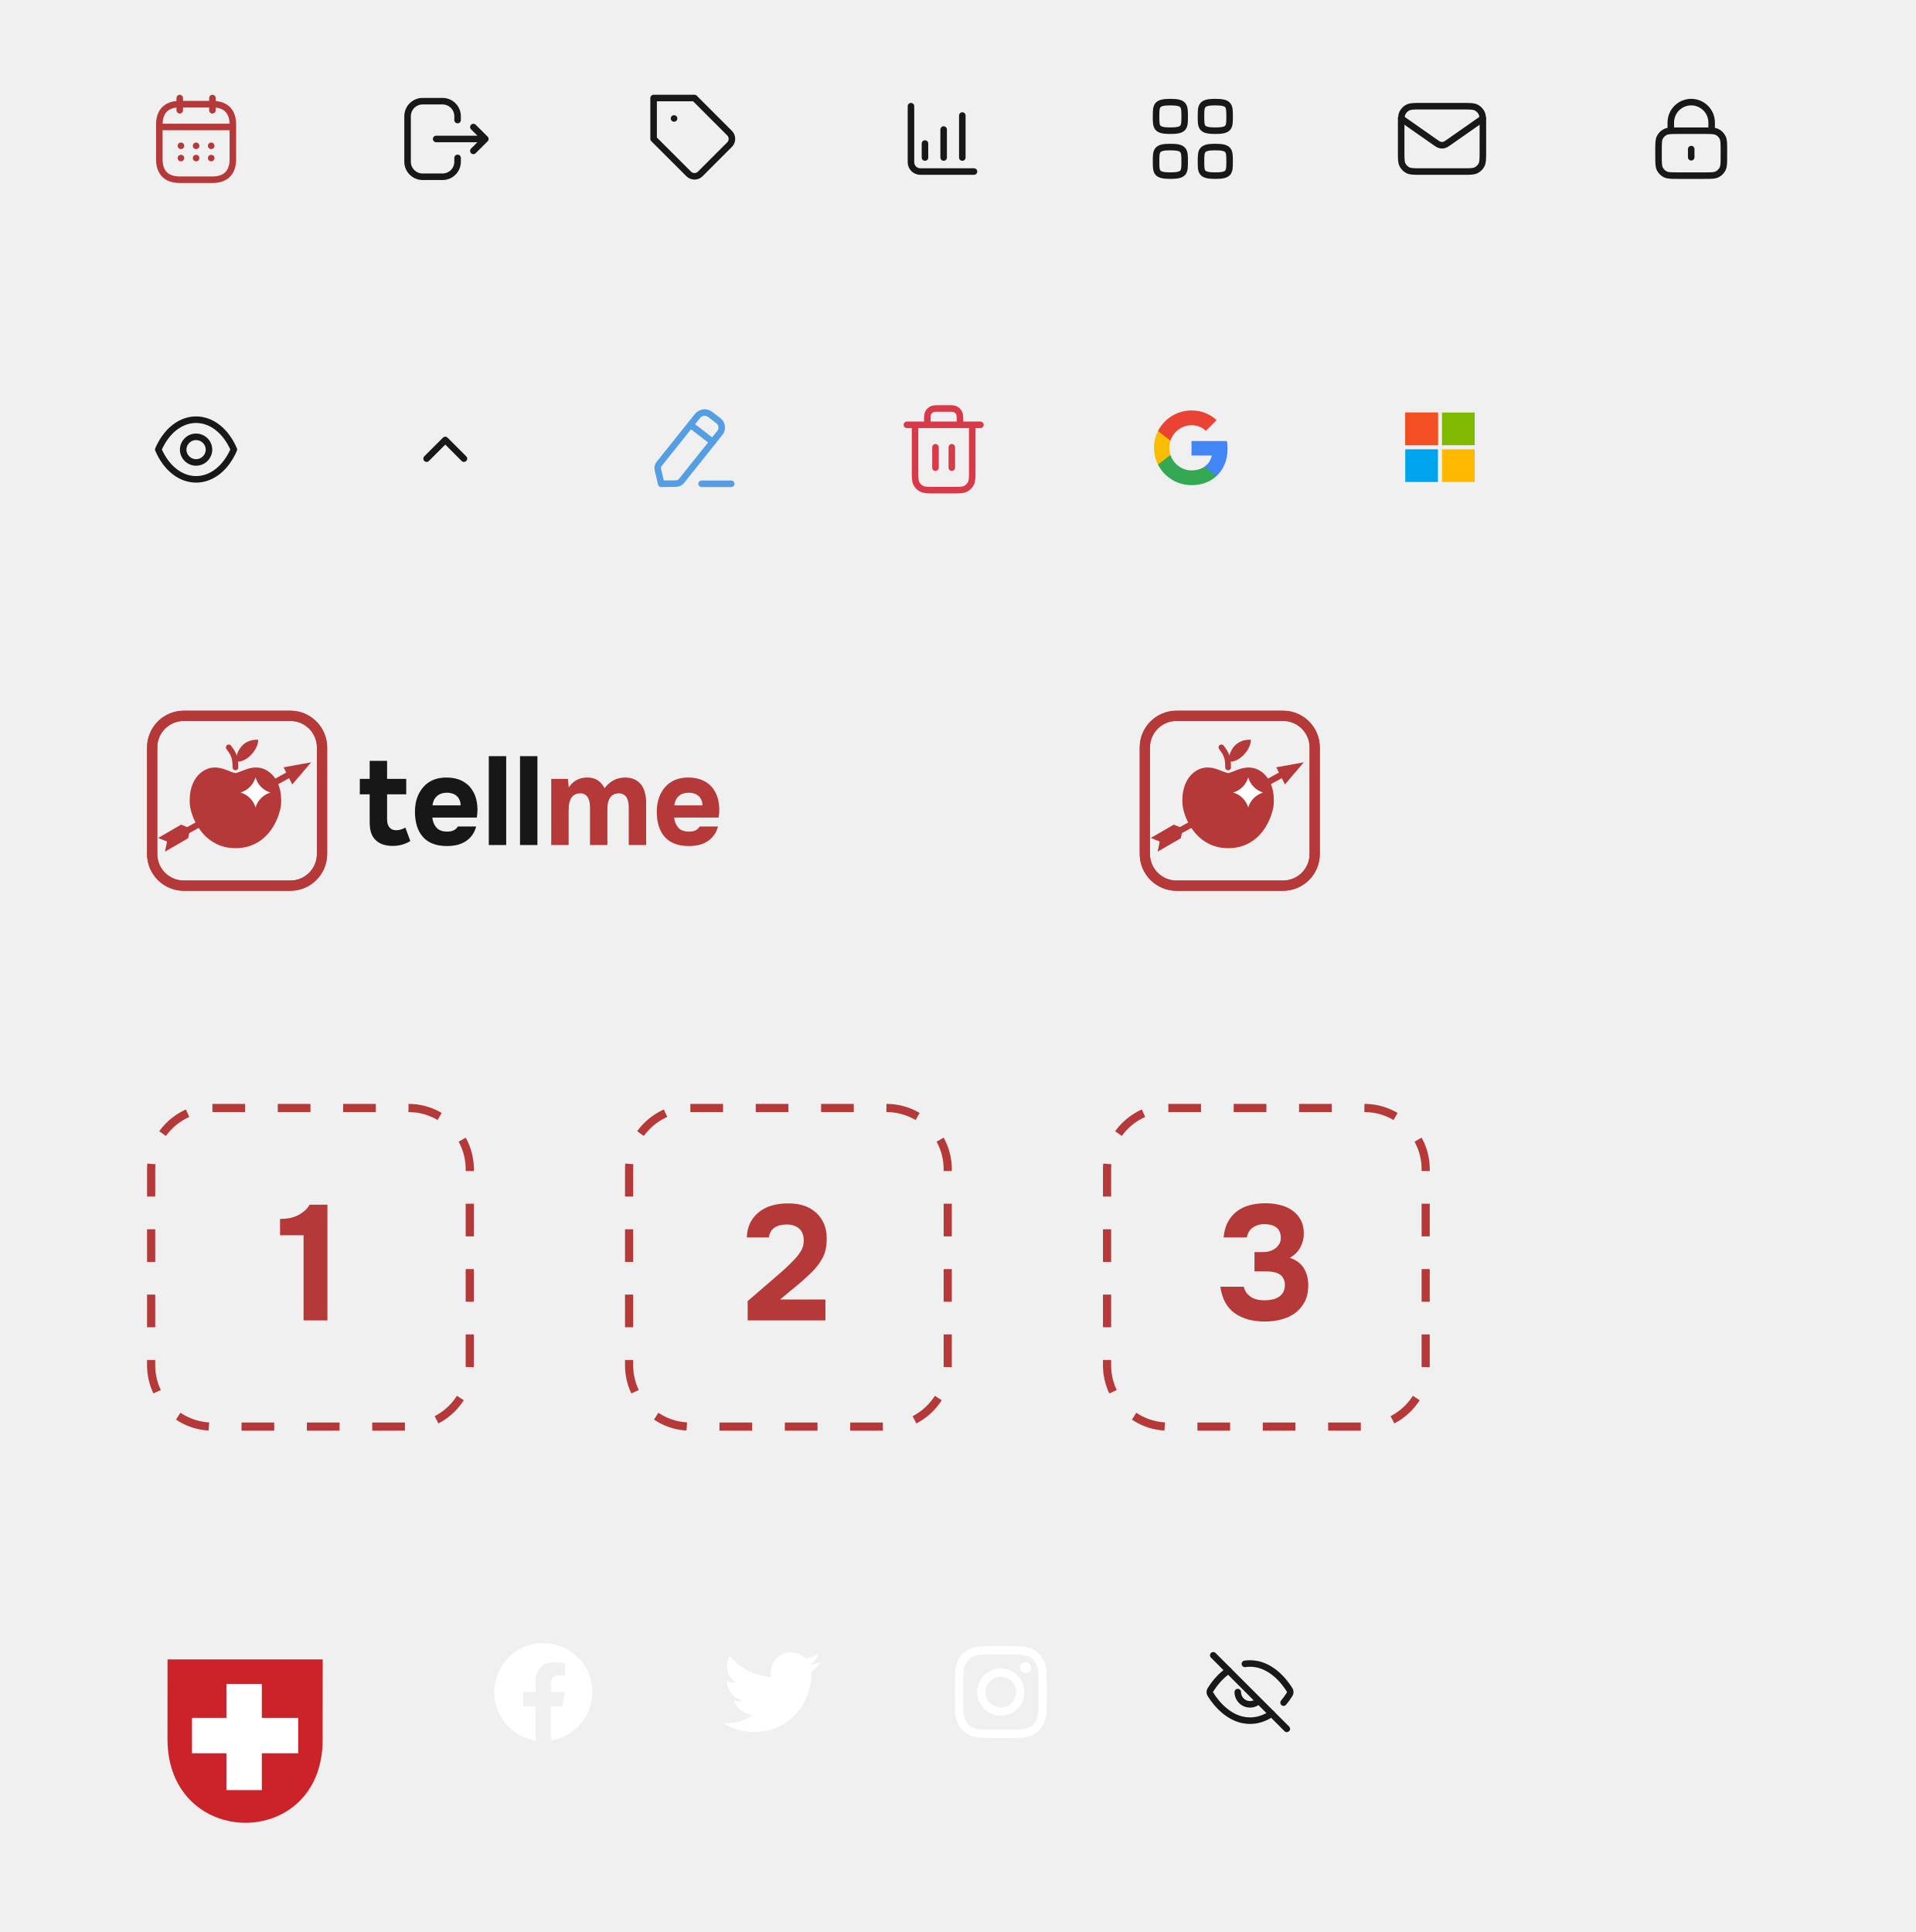
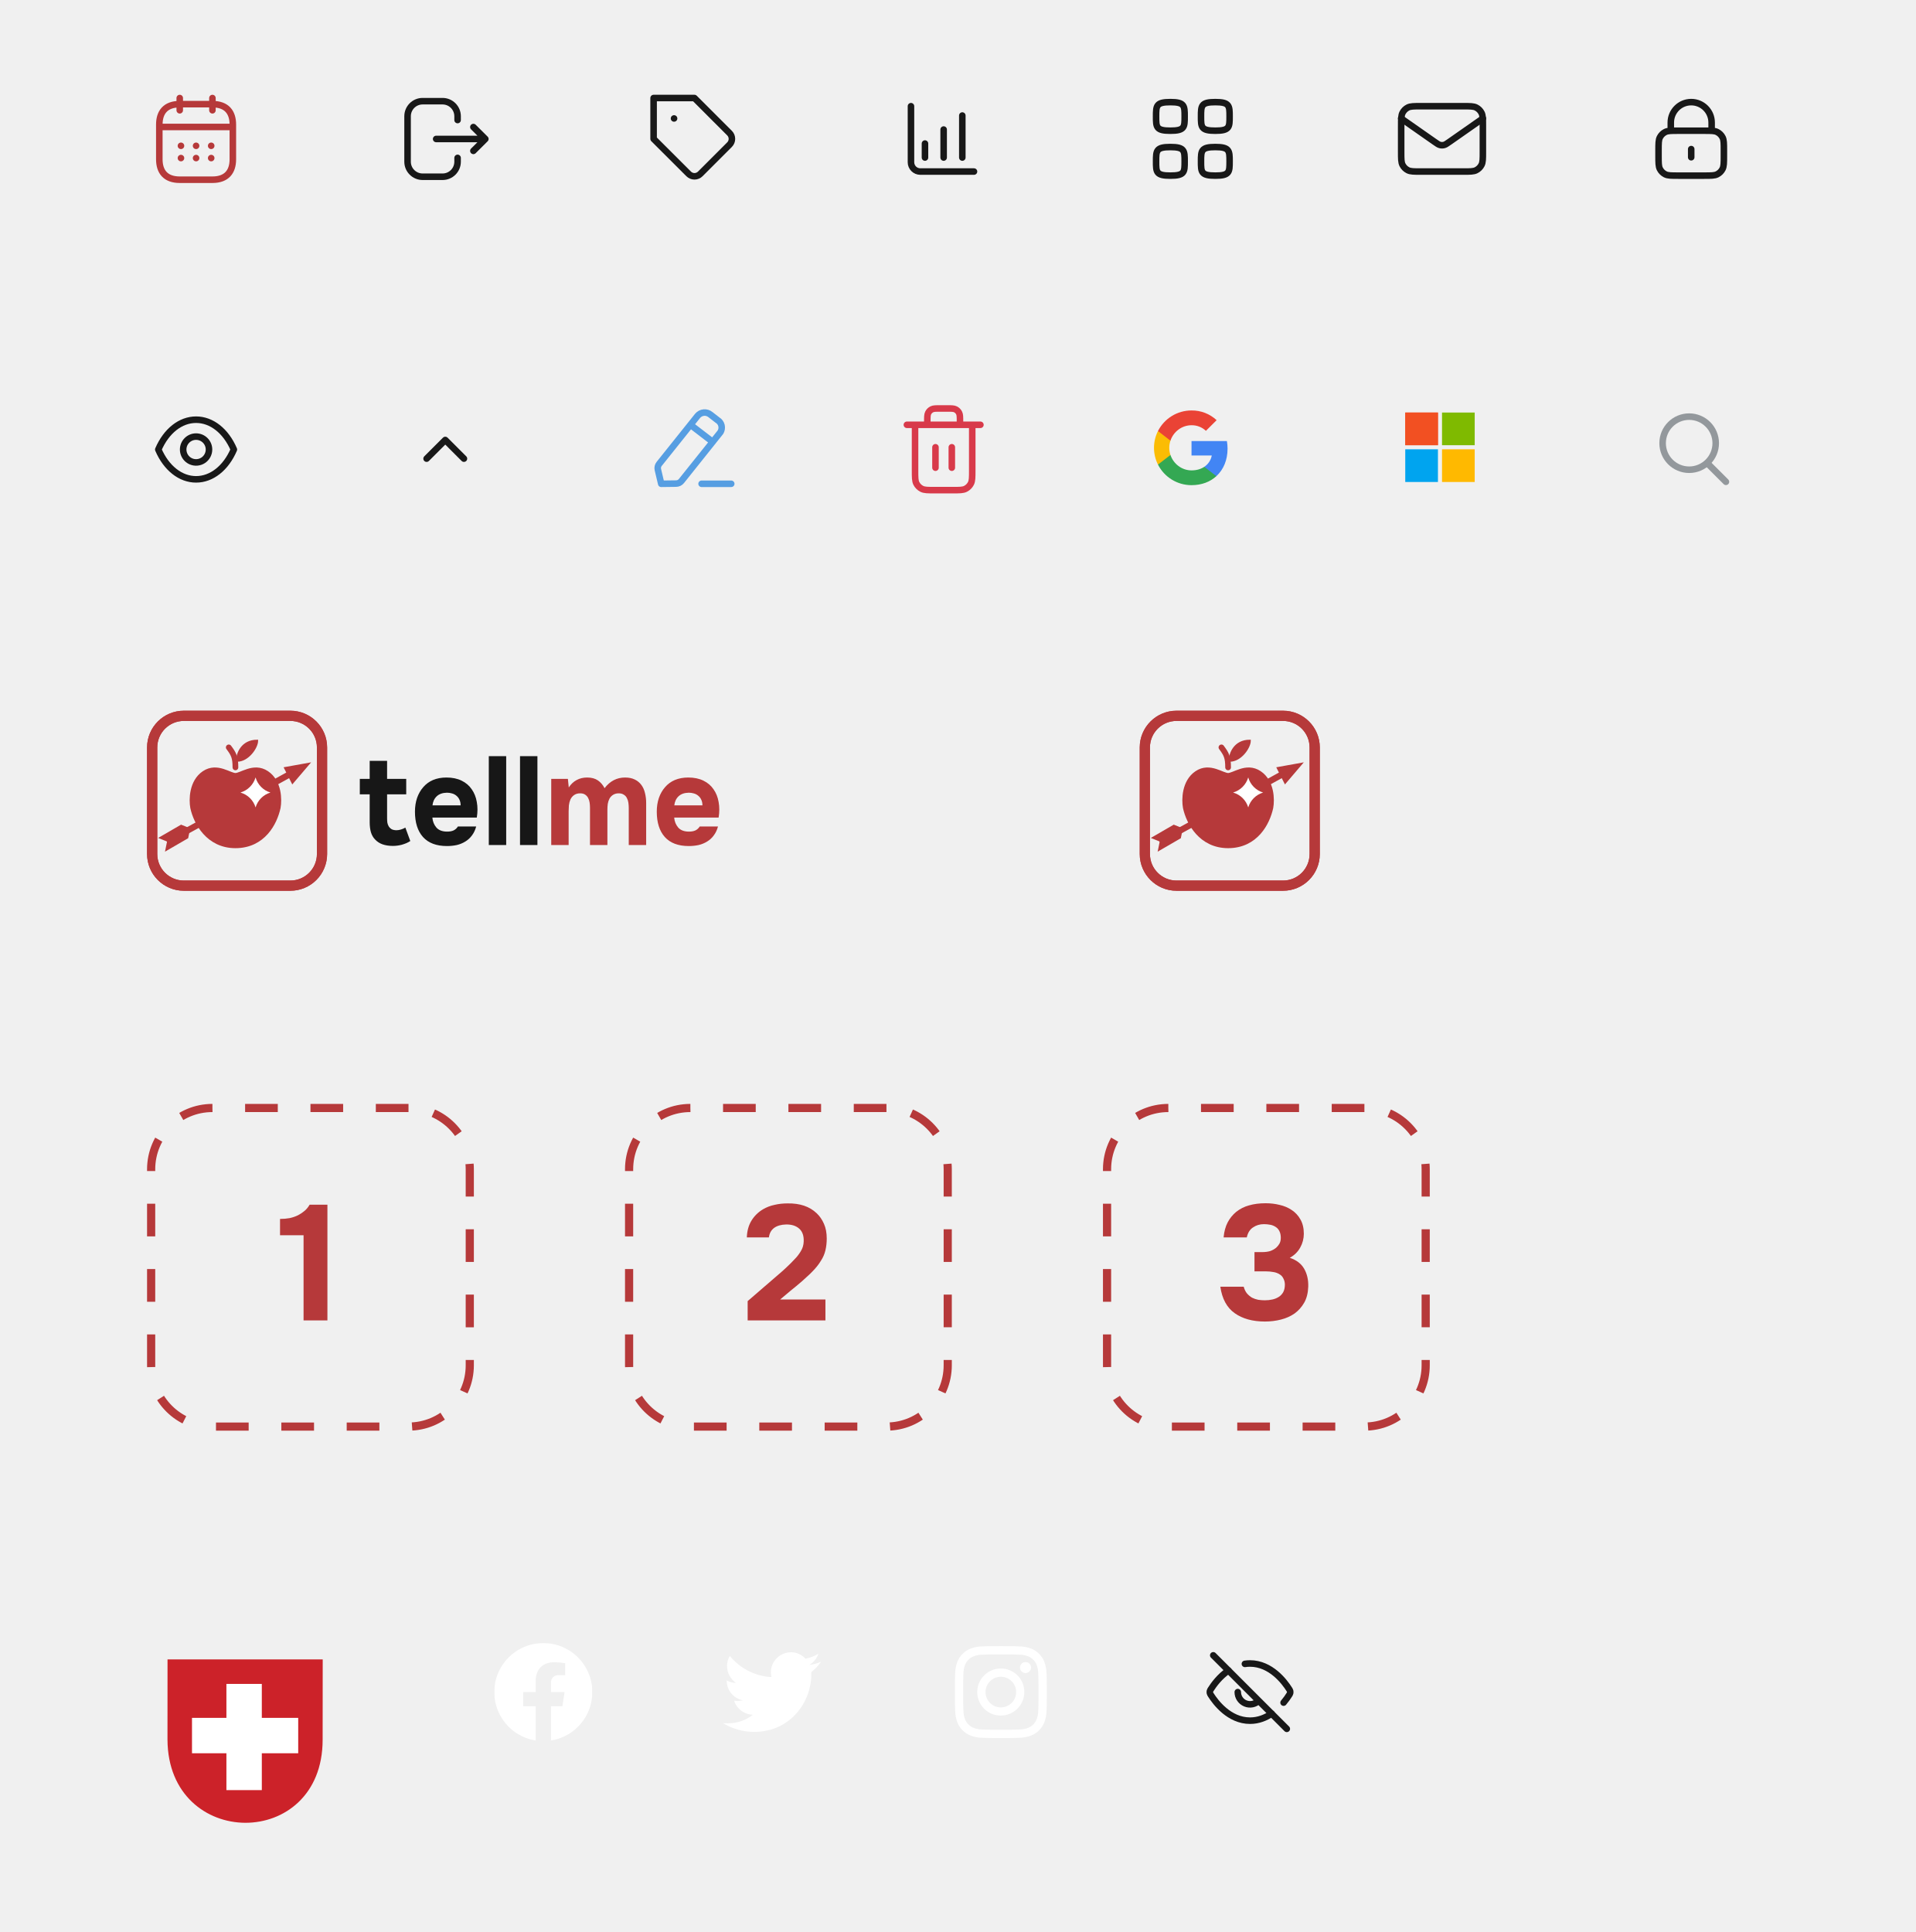
<svg xmlns="http://www.w3.org/2000/svg" width="469" height="473" fill="none">
-   <path stroke="#B6393A" stroke-linecap="round" stroke-linejoin="round" stroke-miterlimit="10" stroke-width="1.6" d="M44 24v3M52 24v3M39.5 31.09h17M57 30.5V39c0 3-1.5 5-5 5h-8c-3.5 0-5-2-5-5v-8.5c0-3 1.5-5 5-5h8c3.5 0 5 2 5 5" />
-   <path stroke="#B6393A" stroke-linecap="round" stroke-linejoin="round" stroke-width="1.6" d="M51.695 35.7h.009M51.695 38.7h.009M47.996 35.7h.008M47.996 38.7h.008M44.294 35.7h.01M44.294 38.7h.01" />
-   <path stroke="#181818" stroke-linecap="round" stroke-linejoin="round" stroke-width="1.6" d="M112.016 29.39v-.934a3.685 3.685 0 0 0-3.685-3.684h-4.875a3.685 3.685 0 0 0-3.684 3.685v11.13a3.685 3.685 0 0 0 3.684 3.685h4.885a3.675 3.675 0 0 0 3.675-3.675v-.943M118.81 34.021h-12.041M115.881 31.106l2.928 2.915-2.928 2.916" />
-   <g clip-path="url(#a)">
+   <path stroke="#B6393A" stroke-linecap="round" stroke-linejoin="round" stroke-miterlimit="10" stroke-width="1.6" d="M44 24v3m8-3v3m-12.5 4.09h17m.5-.59V39c0 3-1.5 5-5 5h-8c-3.5 0-5-2-5-5v-8.5c0-3 1.5-5 5-5h8c3.5 0 5 2 5 5" />
+   <path stroke="#B6393A" stroke-linecap="round" stroke-linejoin="round" stroke-width="1.6" d="M51.695 35.7h.009m-.01 3h.01m-3.708-3h.008m-.008 3h.008m-3.71-3h.01m-.01 3h.01" />
+   <path stroke="#181818" stroke-linecap="round" stroke-linejoin="round" stroke-width="1.6" d="M112.016 29.39v-.934a3.685 3.685 0 0 0-3.685-3.684h-4.875a3.685 3.685 0 0 0-3.684 3.685v11.13a3.684 3.684 0 0 0 3.684 3.685h4.885a3.677 3.677 0 0 0 3.675-3.675v-.943m6.794-4.633h-12.041m12.041 0-2.929-2.915m2.929 2.915-2.929 2.916" />
+   <mask id="a" width="24" height="24" x="158" y="22" maskUnits="userSpaceOnUse" style="mask-type:luminance">
+     <path fill="#fff" d="M158 22h24v24h-24z" />
+   </mask>
+   <g mask="url(#a)">
    <path stroke="#181818" stroke-linecap="round" stroke-linejoin="round" stroke-width="1.6" d="M165 29h.01m13.58 6.41-7.17 7.17a2 2 0 0 1-2.83 0L160 34V24h10l8.59 8.59a2 2 0 0 1 0 2.82" />
  </g>
-   <path stroke="#181818" stroke-linecap="round" stroke-linejoin="round" stroke-width="1.6" d="M223 26v13.714A2.286 2.286 0 0 0 225.286 42h13.143M226.429 35.143v3.428M231 31.714v6.857M235.571 28.286V38.57" />
-   <path stroke="#181818" stroke-linecap="round" stroke-linejoin="round" stroke-width="1.6" d="M283 28.5c0-2.625.028-3.5 3.5-3.5s3.5.875 3.5 3.5.011 3.5-3.5 3.5-3.5-.875-3.5-3.5M294 28.5c0-2.625.028-3.5 3.5-3.5s3.5.875 3.5 3.5.011 3.5-3.5 3.5-3.5-.875-3.5-3.5M283 39.5c0-2.625.028-3.5 3.5-3.5s3.5.875 3.5 3.5.011 3.5-3.5 3.5-3.5-.875-3.5-3.5M294 39.5c0-2.625.028-3.5 3.5-3.5s3.5.875 3.5 3.5.011 3.5-3.5 3.5-3.5-.875-3.5-3.5" clip-rule="evenodd" />
-   <path stroke="#181818" stroke-linecap="round" stroke-linejoin="round" stroke-width="1.6" d="M358.2 26h-10.4c-1.68 0-2.52 0-3.162.327a3 3 0 0 0-1.311 1.311C343 28.28 343 29.12 343 30.8v6.4c0 1.68 0 2.52.327 3.162a3 3 0 0 0 1.311 1.311c.642.327 1.482.327 3.162.327h10.4c1.68 0 2.52 0 3.162-.327a3 3 0 0 0 1.311-1.311C363 39.72 363 38.88 363 37.2v-6.4c0-1.68 0-2.52-.327-3.162a3 3 0 0 0-1.311-1.311C360.72 26 359.88 26 358.2 26" />
-   <path stroke="#181818" stroke-linecap="round" stroke-linejoin="round" stroke-width="1.6" d="m343 29 8.165 5.715c.661.463.992.695 1.351.784.318.08.65.08.968 0 .359-.09.69-.32 1.351-.784L363 29M419 32v-2a5 5 0 0 0-10 0v2m1.8 11h6.4c1.68 0 2.52 0 3.162-.327a3 3 0 0 0 1.311-1.311C422 40.72 422 39.88 422 38.2v-1.4c0-1.68 0-2.52-.327-3.162a3 3 0 0 0-1.311-1.311C419.72 32 418.88 32 417.2 32h-6.4c-1.68 0-2.52 0-3.162.327a3 3 0 0 0-1.311 1.311C406 34.28 406 35.12 406 36.8v1.4c0 1.68 0 2.52.327 3.162a3 3 0 0 0 1.311 1.311c.642.327 1.482.327 3.162.327M414 36.5v2" />
-   <path stroke="#181818" stroke-linecap="round" stroke-linejoin="round" stroke-width="1.6" d="M51.162 110.053a3.162 3.162 0 1 1-6.324-.001 3.162 3.162 0 0 1 6.323.001" clip-rule="evenodd" />
-   <path stroke="#181818" stroke-linecap="round" stroke-linejoin="round" stroke-width="1.6" d="M47.998 117.355c3.808 0 7.291-2.738 9.252-7.302-1.961-4.564-5.444-7.302-9.252-7.302h.004c-3.808 0-7.291 2.738-9.252 7.302 1.961 4.564 5.444 7.302 9.252 7.302z" clip-rule="evenodd" />
-   <path stroke="#181818" stroke-linecap="round" stroke-linejoin="round" stroke-width="1.6" d="m104.429 112.287 4.571-4.571 4.57 4.571" />
-   <path stroke="#569EE2" stroke-linecap="round" stroke-linejoin="round" stroke-width="1.6" d="M171.747 118.443H179" />
-   <path stroke="#569EE2" stroke-linecap="round" stroke-linejoin="round" stroke-width="1.6" d="M170.78 101.795a2.245 2.245 0 0 1 3.116-.303l1.733 1.347a2.14 2.14 0 0 1 .72 2.984c-.034.054-9.537 11.941-9.537 11.941a1.7 1.7 0 0 1-1.309.633l-3.639.046-.82-3.471c-.115-.488 0-1 .316-1.395z" clip-rule="evenodd" />
-   <path stroke="#569EE2" stroke-linecap="round" stroke-linejoin="round" stroke-width="1.6" d="m169.021 104.001 5.452 4.187" />
-   <path stroke="#D83A4A" stroke-linecap="round" stroke-linejoin="round" stroke-width="1.6" d="M235 104v-.8c0-1.12 0-1.68-.218-2.108a2 2 0 0 0-.874-.874c-.428-.218-.988-.218-2.108-.218h-1.6c-1.12 0-1.68 0-2.108.218a2 2 0 0 0-.874.874c-.218.428-.218.988-.218 2.108v.8m-5 0h18m-2 0v11.2c0 1.68 0 2.52-.327 3.162a3 3 0 0 1-1.311 1.311c-.642.327-1.482.327-3.162.327h-4.4c-1.68 0-2.52 0-3.162-.327a3 3 0 0 1-1.311-1.311C224 117.72 224 116.88 224 115.2V104M229 109.5v5m4-5v5" />
-   <path fill="#4285F4" d="M300.5 109.845a10.7 10.7 0 0 0-.159-1.858h-8.665v3.521h4.962a4.23 4.23 0 0 1-1.836 2.779v2.285h2.96c1.739-1.592 2.738-3.945 2.738-6.727" />
+   <path stroke="#181818" stroke-linecap="round" stroke-linejoin="round" stroke-width="1.6" d="M223 26v13.714A2.285 2.285 0 0 0 225.286 42h13.143m-12-6.857v3.428M231 31.714v6.857m4.571-10.285V38.57M283 28.5c0-2.625.028-3.5 3.5-3.5s3.5.875 3.5 3.5.011 3.5-3.5 3.5-3.5-.875-3.5-3.5m11 0c0-2.625.028-3.5 3.5-3.5s3.5.875 3.5 3.5.011 3.5-3.5 3.5-3.5-.875-3.5-3.5m-11 11c0-2.625.028-3.5 3.5-3.5s3.5.875 3.5 3.5.011 3.5-3.5 3.5-3.5-.875-3.5-3.5m11 0c0-2.625.028-3.5 3.5-3.5s3.5.875 3.5 3.5.011 3.5-3.5 3.5-3.5-.875-3.5-3.5M358.2 26h-10.4c-1.68 0-2.52 0-3.162.327a3 3 0 0 0-1.311 1.311C343 28.28 343 29.12 343 30.8v6.4c0 1.68 0 2.52.327 3.162a3 3 0 0 0 1.311 1.311c.642.327 1.482.327 3.162.327h10.4c1.68 0 2.52 0 3.162-.327a3 3 0 0 0 1.311-1.311C363 39.72 363 38.88 363 37.2v-6.4c0-1.68 0-2.52-.327-3.162a3 3 0 0 0-1.311-1.311C360.72 26 359.88 26 358.2 26" />
+   <path stroke="#181818" stroke-linecap="round" stroke-linejoin="round" stroke-width="1.6" d="m343 29 8.165 5.715c.661.463.992.695 1.351.784.318.08.65.08.968 0 .359-.09.69-.32 1.351-.784L363 29m56 3v-2a5 5 0 0 0-5-5 5 5 0 0 0-5 5v2m5 4.5v2m-3.2 4.5h6.4c1.68 0 2.52 0 3.162-.327a3 3 0 0 0 1.311-1.311C422 40.72 422 39.88 422 38.2v-1.4c0-1.68 0-2.52-.327-3.162a3 3 0 0 0-1.311-1.311C419.72 32 418.88 32 417.2 32h-6.4c-1.68 0-2.52 0-3.162.327a3 3 0 0 0-1.311 1.311C406 34.28 406 35.12 406 36.8v1.4c0 1.68 0 2.52.327 3.162a3 3 0 0 0 1.311 1.311c.642.327 1.482.327 3.162.327M51.162 110.053a3.164 3.164 0 0 1-4.373 2.921 3.16 3.16 0 0 1-1.71-1.712 3.2 3.2 0 0 1-.241-1.21 3.161 3.161 0 0 1 6.324.001" />
+   <path stroke="#181818" stroke-linecap="round" stroke-linejoin="round" stroke-width="1.6" d="M47.998 117.355c3.808 0 7.291-2.738 9.252-7.302-1.961-4.564-5.444-7.302-9.252-7.302h.004c-3.808 0-7.291 2.738-9.252 7.302 1.961 4.564 5.444 7.302 9.252 7.302zM104.429 112.287l4.571-4.571 4.57 4.571" />
+   <path stroke="#569EE2" stroke-linecap="round" stroke-linejoin="round" stroke-width="1.6" d="M171.747 118.443H179M170.78 101.795a2.245 2.245 0 0 1 3.116-.303l1.733 1.347a2.13 2.13 0 0 1 .991 1.34 2.15 2.15 0 0 1-.271 1.644c-.034.054-9.537 11.941-9.537 11.941a1.7 1.7 0 0 1-.583.464 1.7 1.7 0 0 1-.726.169l-3.639.046-.82-3.471c-.115-.488 0-1 .316-1.395zM169.021 104.001l5.452 4.187" />
+   <path stroke="#D83A4A" stroke-linecap="round" stroke-linejoin="round" stroke-width="1.6" d="M235 104v-.8c0-1.12 0-1.68-.218-2.108a2 2 0 0 0-.874-.874c-.428-.218-.988-.218-2.108-.218h-1.6c-1.12 0-1.68 0-2.108.218a2 2 0 0 0-.874.874c-.218.428-.218.988-.218 2.108v.8m-5 0h18m-2 0v11.2c0 1.68 0 2.52-.327 3.162a3 3 0 0 1-1.311 1.311c-.642.327-1.482.327-3.162.327h-4.4c-1.68 0-2.52 0-3.162-.327a3 3 0 0 1-1.311-1.311C224 117.72 224 116.88 224 115.2V104m5 5.5v5m4-5v5" />
+   <path fill="#4285F4" d="M300.5 109.845a10.7 10.7 0 0 0-.159-1.858h-8.665v3.521h4.962a4.234 4.234 0 0 1-1.836 2.779v2.285h2.96c1.739-1.592 2.738-3.945 2.738-6.727" />
  <path fill="#34A853" d="M291.676 118.78c2.478 0 4.567-.81 6.09-2.208l-2.961-2.285c-.823.558-1.887.874-3.125.874-2.397 0-4.429-1.61-5.158-3.774h-3.055v2.356a9.19 9.19 0 0 0 8.209 5.037" />
-   <path fill="#FBBC04" d="M286.518 111.387a5.45 5.45 0 0 1 0-3.501v-2.356h-3.051a9.12 9.12 0 0 0 0 8.213z" />
+   <path fill="#FBBC04" d="M286.518 111.387a5.45 5.45 0 0 1 0-3.501v-2.356h-3.051a9.13 9.13 0 0 0 0 8.213z" />
  <path fill="#EA4335" d="M291.676 104.109c1.31-.02 2.576.47 3.524 1.371l2.623-2.611a8.85 8.85 0 0 0-6.147-2.379 9.19 9.19 0 0 0-8.209 5.04l3.051 2.356c.726-2.168 2.761-3.777 5.158-3.777" />
  <path fill="#F25022" d="M352 101h-8v8h8z" />
  <path fill="#F25022" d="M352 101h-8v8h8z" />
  <path fill="#7FBA00" d="M361 101h-8v8h8z" />
  <path fill="#00A4EF" d="M352 110h-8v8h8z" />
  <path fill="#FFB900" d="M361 110h-8v8h8z" />
-   <mask id="b" fill="#fff">
-     <path fill-rule="evenodd" d="M71.08 176.5H45a6.5 6.5 0 0 0-6.5 6.5v26.08a6.5 6.5 0 0 0 6.5 6.5h26.08a6.5 6.5 0 0 0 6.5-6.5V183a6.5 6.5 0 0 0-6.5-6.5M45 174a9 9 0 0 0-9 9v26.08a9 9 0 0 0 9 9h26.08a9 9 0 0 0 9-9V183a9 9 0 0 0-9-9z" clip-rule="evenodd" />
+   <path fill="#B6393A" fill-rule="evenodd" d="M71.08 176.5H45a6.5 6.5 0 0 0-6.5 6.5v26.08a6.5 6.5 0 0 0 6.5 6.5h26.08a6.5 6.5 0 0 0 6.5-6.5V183a6.5 6.5 0 0 0-6.5-6.5M45 174a9 9 0 0 0-9 9v26.08a9 9 0 0 0 9 9h26.08a9 9 0 0 0 6.364-2.636 9 9 0 0 0 2.636-6.364V183a9 9 0 0 0-9-9z" clip-rule="evenodd" />
+   <mask id="b" width="45" height="45" x="36" y="174" maskUnits="userSpaceOnUse" style="mask-type:luminance">
+     <path fill="#fff" fill-rule="evenodd" d="M71.08 176.5H45a6.5 6.5 0 0 0-6.5 6.5v26.08a6.5 6.5 0 0 0 6.5 6.5h26.08a6.5 6.5 0 0 0 6.5-6.5V183a6.5 6.5 0 0 0-6.5-6.5M45 174a9 9 0 0 0-9 9v26.08a9 9 0 0 0 9 9h26.08a9 9 0 0 0 6.364-2.636 9 9 0 0 0 2.636-6.364V183a9 9 0 0 0-9-9z" clip-rule="evenodd" />
  </mask>
-   <path fill="#B6393A" fill-rule="evenodd" d="M71.08 176.5H45a6.5 6.5 0 0 0-6.5 6.5v26.08a6.5 6.5 0 0 0 6.5 6.5h26.08a6.5 6.5 0 0 0 6.5-6.5V183a6.5 6.5 0 0 0-6.5-6.5M45 174a9 9 0 0 0-9 9v26.08a9 9 0 0 0 9 9h26.08a9 9 0 0 0 9-9V183a9 9 0 0 0-9-9z" clip-rule="evenodd" />
-   <path fill="#B6393A" d="M45 180.5h26.08v-8H45zm-2.5 2.5a2.5 2.5 0 0 1 2.5-2.5v-8c-5.799 0-10.5 4.701-10.5 10.5zm0 26.08V183h-8v26.08zm2.5 2.5a2.5 2.5 0 0 1-2.5-2.5h-8c0 5.799 4.701 10.5 10.5 10.5zm26.08 0H45v8h26.08zm2.5-2.5a2.5 2.5 0 0 1-2.5 2.5v8c5.799 0 10.5-4.701 10.5-10.5zm0-26.08v26.08h8V183zm-2.5-2.5a2.5 2.5 0 0 1 2.5 2.5h8c0-5.799-4.701-10.5-10.5-10.5zM40 183a5 5 0 0 1 5-5v-8c-7.18 0-13 5.82-13 13zm0 26.08V183h-8v26.08zm5 5a5 5 0 0 1-5-5h-8c0 7.18 5.82 13 13 13zm26.08 0H45v8h26.08zm5-5a5 5 0 0 1-5 5v8c7.18 0 13-5.82 13-13zm0-26.08v26.08h8V183zm-5-5a5 5 0 0 1 5 5h8c0-7.18-5.82-13-13-13zM45 178h26.08v-8H45z" mask="url(#b)" />
-   <path fill="#B6393A" stroke="#B6393A" d="m41.459 206.078-.253-.472 29.564-16.275.253.471z" />
-   <path fill="#B6393A" stroke="#B6393A" d="m70.171 188.222 4.705-.845-3.222 3.777zM41.386 206.116l.082-.399-.359-.145-1.256-.506 4.514-2.617 1.615.651-.367 1.8-4.515 2.616z" />
+   <g mask="url(#b)">
+     <path fill="#B6393A" d="M45 180.5h26.08v-8H45zm-2.5 2.5a2.5 2.5 0 0 1 2.5-2.5v-8c-5.799 0-10.5 4.701-10.5 10.5zm0 26.08V183h-8v26.08zm2.5 2.5a2.5 2.5 0 0 1-2.5-2.5h-8c0 5.799 4.701 10.5 10.5 10.5zm26.08 0H45v8h26.08zm2.5-2.5a2.5 2.5 0 0 1-2.5 2.5v8c5.799 0 10.5-4.701 10.5-10.5zm0-26.08v26.08h8V183zm-2.5-2.5a2.5 2.5 0 0 1 2.5 2.5h8c0-5.799-4.701-10.5-10.5-10.5zM40 183a5 5 0 0 1 5-5v-8c-7.18 0-13 5.82-13 13zm0 26.08V183h-8v26.08zm5 5a5 5 0 0 1-5-5h-8c0 7.18 5.82 13 13 13zm26.08 0H45v8h26.08zm5-5a5 5 0 0 1-5 5v8c7.18 0 13-5.82 13-13zm0-26.08v26.08h8V183zm-5-5a5 5 0 0 1 5 5h8c0-7.18-5.82-13-13-13zM45 178h26.08v-8H45z" />
+   </g>
+   <path fill="#B6393A" stroke="#B6393A" d="m41.46 206.078-.254-.472 29.564-16.275.253.471z" />
+   <path fill="#B6393A" stroke="#B6393A" d="m70.171 188.222 4.705-.845-3.222 3.777zm-28.785 17.894.082-.399-.359-.145-1.256-.506 4.514-2.617 1.615.651-.367 1.8-4.515 2.616z" />
  <path fill="#B6393A" stroke="#B6393A" stroke-width="2" d="M65.052 189.638c-2.925-1.969-5.787.616-7.42.616s-4.495-2.585-7.42-.616c-2.925 1.97-2.98 6.155-2.642 8.001.791 3.621 3.709 9.013 10.062 9.013 6.546 0 9.27-5.392 10.062-9.013.338-1.846.283-6.031-2.642-8.001Z" />
  <path fill="#B6393A" stroke="#B6393A" stroke-width=".5" d="M62.938 181.347c0 1.632-2.213 4.897-4.898 4.897 0-1.775 1.225-4.897 4.898-4.897Z" />
  <path stroke="#B6393A" stroke-linecap="round" stroke-width="1.4" d="M57.632 187.877c0-2.449-.408-3.265-1.633-4.898" />
-   <path fill="#fff" d="m62.562 190.326.02.069a5.38 5.38 0 0 0 3.62 3.637 5.43 5.43 0 0 0-3.64 3.641 5.39 5.39 0 0 0-3.655-3.626l-.051-.015a5.47 5.47 0 0 0 3.706-3.706" />
-   <path fill="#171717" d="M97.085 203.26a3.8 3.8 0 0 0 1.088-.185 4.6 4.6 0 0 0 1.057-.461l1.209 3.288a7 7 0 0 1-.967.523 11 11 0 0 1-1.148.399 8.7 8.7 0 0 1-2.146.277q-1.45 0-2.568-.4a4.5 4.5 0 0 1-1.813-1.198q-.665-.676-.998-1.752-.302-1.076-.302-2.427v-6.852H88.08v-3.779h2.417v-4.425h4.261v4.425h4.684v3.779h-4.684v5.838q0 .553.06 1.075.09.492.333.922.272.43.725.707.483.246 1.209.246M109.465 203.598q.907 0 1.541-.277a2.5 2.5 0 0 0 1.088-.983h4.472q-.332 1.26-1.027 2.182a5.5 5.5 0 0 1-1.632 1.505 7 7 0 0 1-2.085.86 11.5 11.5 0 0 1-2.417.246q-3.869 0-5.862-2.212-1.965-2.212-1.965-6.207 0-1.812.514-3.349.544-1.536 1.511-2.642a6.45 6.45 0 0 1 2.387-1.752q1.45-.614 3.294-.614 2.145 0 3.717.768 1.57.768 2.478 2.12.936 1.321 1.239 3.103.331 1.782 0 3.81h-10.879q.121 1.445.997 2.458.877.984 2.629.984m3.294-6.422q0-.768-.272-1.352a2.6 2.6 0 0 0-.725-.983 2.8 2.8 0 0 0-1.088-.584 4.3 4.3 0 0 0-1.269-.184q-1.602.03-2.508.891-.876.83-1.028 2.212zM123.914 206.885h-4.261v-21.754h4.261zM131.557 206.885h-4.261v-21.754h4.261z" />
-   <path fill="#B6393A" d="M139.23 192.782q.816-1.229 1.934-1.813 1.118-.614 2.568-.614 1.602 0 2.629.706 1.028.708 1.632 1.905 1.995-2.611 5.016-2.611 1.39 0 2.387.491a4.3 4.3 0 0 1 1.602 1.322q.604.798.876 1.935a9.7 9.7 0 0 1 .303 2.489v10.293h-4.261v-9.064q0-.645-.091-1.29a3.3 3.3 0 0 0-.362-1.137 1.87 1.87 0 0 0-.756-.83q-.483-.338-1.239-.338-.816 0-1.39.369a2.55 2.55 0 0 0-.876.922 4.4 4.4 0 0 0-.423 1.29q-.091.706-.091 1.414v8.664h-4.261v-9.125q0-.645-.09-1.26a3.3 3.3 0 0 0-.363-1.137 2.13 2.13 0 0 0-.755-.83q-.453-.306-1.209-.307-.876 0-1.481.43a2.67 2.67 0 0 0-.906 1.107q-.272.645-.363 1.413-.06.768-.06 1.413v8.296h-4.261v-16.192h4.079zM168.661 203.598q.907 0 1.541-.277a2.5 2.5 0 0 0 1.088-.983h4.473q-.333 1.26-1.028 2.182a5.5 5.5 0 0 1-1.632 1.505 7 7 0 0 1-2.085.86 11.5 11.5 0 0 1-2.417.246q-3.868 0-5.862-2.212-1.964-2.212-1.964-6.207 0-1.812.513-3.349.544-1.536 1.511-2.642a6.46 6.46 0 0 1 2.387-1.752q1.45-.614 3.294-.614 2.145 0 3.717.768 1.57.768 2.478 2.12.936 1.321 1.239 3.103.332 1.782 0 3.81h-10.879q.121 1.445.997 2.458.877.984 2.629.984m3.294-6.422q0-.768-.272-1.352a2.6 2.6 0 0 0-.725-.983 2.8 2.8 0 0 0-1.088-.584 4.3 4.3 0 0 0-1.269-.184q-1.602.03-2.508.891-.876.83-1.028 2.212z" />
-   <mask id="c" fill="#fff">
-     <path fill-rule="evenodd" d="M314.08 176.5H288a6.5 6.5 0 0 0-6.5 6.5v26.08a6.5 6.5 0 0 0 6.5 6.5h26.08a6.5 6.5 0 0 0 6.5-6.5V183a6.5 6.5 0 0 0-6.5-6.5M288 174a9 9 0 0 0-9 9v26.08a9 9 0 0 0 9 9h26.08a9 9 0 0 0 9-9V183a9 9 0 0 0-9-9z" clip-rule="evenodd" />
+   <path fill="#fff" d="m62.562 190.326.02.069a5.38 5.38 0 0 0 3.62 3.637 5.42 5.42 0 0 0-3.64 3.641 5.4 5.4 0 0 0-3.655-3.626l-.051-.015a5.47 5.47 0 0 0 3.706-3.706" />
+   <path fill="#171717" d="M97.085 203.26c.37-.008.736-.071 1.088-.185a4.6 4.6 0 0 0 1.057-.461l1.209 3.288a7 7 0 0 1-.967.523q-.563.231-1.148.399a8.7 8.7 0 0 1-2.146.277q-1.45 0-2.568-.4a4.5 4.5 0 0 1-1.813-1.198q-.665-.676-.998-1.752-.302-1.076-.302-2.427v-6.852H88.08v-3.779h2.417v-4.425h4.261v4.425h4.684v3.779h-4.684v5.838q0 .553.06 1.075.09.492.333.922.272.43.725.707.483.246 1.21.246m12.38.338q.907 0 1.541-.277a2.5 2.5 0 0 0 1.088-.983h4.472q-.332 1.26-1.027 2.182a5.5 5.5 0 0 1-1.632 1.505 7 7 0 0 1-2.085.86c-.795.167-1.605.25-2.417.246q-3.869 0-5.862-2.212-1.965-2.212-1.965-6.207 0-1.812.514-3.349.544-1.536 1.511-2.642a6.45 6.45 0 0 1 2.387-1.752q1.45-.614 3.294-.614 2.145 0 3.717.768 1.57.768 2.478 2.12.936 1.321 1.239 3.103.331 1.782 0 3.81h-10.879q.121 1.445.997 2.458.877.984 2.629.984m3.294-6.422q0-.768-.272-1.352a2.6 2.6 0 0 0-.725-.983 2.8 2.8 0 0 0-1.088-.584 4.3 4.3 0 0 0-1.269-.184q-1.602.03-2.508.891-.876.83-1.028 2.212zm11.155 9.709h-4.261v-21.754h4.261zm7.643 0h-4.261v-21.754h4.261z" />
+   <path fill="#B6393A" d="M139.23 192.782q.816-1.229 1.934-1.813 1.118-.614 2.568-.614 1.602 0 2.629.706 1.028.708 1.632 1.905 1.995-2.611 5.016-2.611 1.39 0 2.387.491a4.3 4.3 0 0 1 1.602 1.322q.604.798.876 1.935c.208.813.31 1.65.303 2.489v10.293h-4.261v-9.064q0-.645-.091-1.29a3.3 3.3 0 0 0-.362-1.137 1.87 1.87 0 0 0-.756-.83q-.483-.338-1.239-.338-.816 0-1.39.369a2.55 2.55 0 0 0-.876.922c-.207.406-.35.841-.423 1.29q-.091.706-.091 1.414v8.664h-4.261v-9.125q0-.645-.09-1.26a3.3 3.3 0 0 0-.363-1.137 2.13 2.13 0 0 0-.755-.83q-.453-.306-1.209-.307-.876 0-1.481.43c-.397.28-.71.662-.906 1.107q-.272.645-.363 1.413-.06.768-.06 1.413v8.296h-4.261v-16.192h4.079zm29.431 10.816q.907 0 1.541-.277a2.5 2.5 0 0 0 1.088-.983h4.473q-.333 1.26-1.028 2.182a5.5 5.5 0 0 1-1.632 1.505 7 7 0 0 1-2.085.86c-.795.167-1.605.25-2.417.246q-3.868 0-5.862-2.212-1.964-2.212-1.964-6.207 0-1.812.513-3.349.544-1.536 1.511-2.642a6.45 6.45 0 0 1 2.387-1.752q1.45-.614 3.294-.614 2.145 0 3.717.768 1.57.768 2.478 2.12.936 1.321 1.239 3.103.332 1.782 0 3.81h-10.879q.121 1.445.997 2.458.877.984 2.629.984m3.294-6.422q0-.768-.272-1.352a2.6 2.6 0 0 0-.725-.983 2.8 2.8 0 0 0-1.088-.584 4.3 4.3 0 0 0-1.269-.184q-1.602.03-2.508.891-.876.83-1.028 2.212z" />
+   <path fill="#B6393A" fill-rule="evenodd" d="M314.08 176.5H288a6.5 6.5 0 0 0-6.5 6.5v26.08a6.5 6.5 0 0 0 6.5 6.5h26.08a6.5 6.5 0 0 0 6.5-6.5V183a6.5 6.5 0 0 0-6.5-6.5M288 174a9 9 0 0 0-9 9v26.08a9 9 0 0 0 9 9h26.08a9 9 0 0 0 9-9V183a9 9 0 0 0-9-9z" clip-rule="evenodd" />
+   <mask id="c" width="45" height="45" x="279" y="174" maskUnits="userSpaceOnUse" style="mask-type:luminance">
+     <path fill="#fff" fill-rule="evenodd" d="M314.08 176.5H288a6.5 6.5 0 0 0-6.5 6.5v26.08a6.5 6.5 0 0 0 6.5 6.5h26.08a6.5 6.5 0 0 0 6.5-6.5V183a6.5 6.5 0 0 0-6.5-6.5M288 174a9 9 0 0 0-9 9v26.08a9 9 0 0 0 9 9h26.08a9 9 0 0 0 9-9V183a9 9 0 0 0-9-9z" clip-rule="evenodd" />
  </mask>
-   <path fill="#B6393A" fill-rule="evenodd" d="M314.08 176.5H288a6.5 6.5 0 0 0-6.5 6.5v26.08a6.5 6.5 0 0 0 6.5 6.5h26.08a6.5 6.5 0 0 0 6.5-6.5V183a6.5 6.5 0 0 0-6.5-6.5M288 174a9 9 0 0 0-9 9v26.08a9 9 0 0 0 9 9h26.08a9 9 0 0 0 9-9V183a9 9 0 0 0-9-9z" clip-rule="evenodd" />
-   <path fill="#B6393A" d="M288 180.5h26.08v-8H288zm-2.5 2.5a2.5 2.5 0 0 1 2.5-2.5v-8c-5.799 0-10.5 4.701-10.5 10.5zm0 26.08V183h-8v26.08zm2.5 2.5a2.5 2.5 0 0 1-2.5-2.5h-8c0 5.799 4.701 10.5 10.5 10.5zm26.08 0H288v8h26.08zm2.5-2.5a2.5 2.5 0 0 1-2.5 2.5v8c5.799 0 10.5-4.701 10.5-10.5zm0-26.08v26.08h8V183zm-2.5-2.5a2.5 2.5 0 0 1 2.5 2.5h8c0-5.799-4.701-10.5-10.5-10.5zM283 183a5 5 0 0 1 5-5v-8c-7.18 0-13 5.82-13 13zm0 26.08V183h-8v26.08zm5 5a5 5 0 0 1-5-5h-8c0 7.18 5.82 13 13 13zm26.08 0H288v8h26.08zm5-5a5 5 0 0 1-5 5v8c7.18 0 13-5.82 13-13zm0-26.08v26.08h8V183zm-5-5a5 5 0 0 1 5 5h8c0-7.18-5.82-13-13-13zM288 178h26.08v-8H288z" mask="url(#c)" />
+   <g mask="url(#c)">
+     <path fill="#B6393A" d="M288 180.5h26.08v-8H288zm-2.5 2.5a2.5 2.5 0 0 1 2.5-2.5v-8c-5.799 0-10.5 4.701-10.5 10.5zm0 26.08V183h-8v26.08zm2.5 2.5a2.5 2.5 0 0 1-2.5-2.5h-8c0 5.799 4.701 10.5 10.5 10.5zm26.08 0H288v8h26.08zm2.5-2.5a2.5 2.5 0 0 1-2.5 2.5v8c5.799 0 10.5-4.701 10.5-10.5zm0-26.08v26.08h8V183zm-2.5-2.5a2.5 2.5 0 0 1 2.5 2.5h8c0-5.799-4.701-10.5-10.5-10.5zM283 183c0-1.326.527-2.598 1.464-3.536A5 5 0 0 1 288 178v-8c-7.18 0-13 5.82-13 13zm0 26.08V183h-8v26.08zm5 5a5 5 0 0 1-3.536-1.464A5 5 0 0 1 283 209.08h-8c0 7.18 5.82 13 13 13zm26.08 0H288v8h26.08zm5-5a5 5 0 0 1-1.464 3.536 5 5 0 0 1-3.536 1.464v8c7.18 0 13-5.82 13-13zm0-26.08v26.08h8V183zm-5-5c1.326 0 2.598.527 3.536 1.464A5 5 0 0 1 319.08 183h8c0-7.18-5.82-13-13-13zM288 178h26.08v-8H288z" />
+   </g>
  <path fill="#B6393A" stroke="#B6393A" d="m284.459 206.078-.253-.472 29.564-16.275.253.471z" />
-   <path fill="#B6393A" stroke="#B6393A" d="m313.171 188.222 4.705-.845-3.221 3.777zM284.386 206.116l.082-.399-.359-.145-1.256-.506 4.514-2.617 1.615.651-.367 1.8-4.515 2.616z" />
+   <path fill="#B6393A" stroke="#B6393A" d="m313.171 188.222 4.705-.845-3.221 3.777zm-28.785 17.894.082-.399-.359-.145-1.256-.506 4.514-2.617 1.615.651-.367 1.8-4.515 2.616z" />
  <path fill="#B6393A" stroke="#B6393A" stroke-width="2" d="M308.052 189.638c-2.925-1.969-5.787.616-7.42.616s-4.495-2.585-7.42-.616c-2.925 1.97-2.98 6.155-2.642 8.001.791 3.621 3.709 9.013 10.062 9.013 6.546 0 9.271-5.392 10.062-9.013.339-1.846.283-6.031-2.642-8.001Z" />
  <path fill="#B6393A" stroke="#B6393A" stroke-width=".5" d="M305.938 181.347c0 1.632-2.213 4.897-4.897 4.897 0-1.775 1.224-4.897 4.897-4.897Z" />
  <path stroke="#B6393A" stroke-linecap="round" stroke-width="1.4" d="M300.632 187.877c0-2.449-.409-3.265-1.633-4.898" />
-   <path fill="#fff" d="m305.562 190.326.02.069a5.38 5.38 0 0 0 3.62 3.637 5.43 5.43 0 0 0-3.64 3.641 5.4 5.4 0 0 0-3.655-3.626l-.051-.015a5.47 5.47 0 0 0 3.706-3.706" />
-   <rect width="78" height="78" x="37" y="271.262" stroke="#B6393A" stroke-dasharray="8 8" stroke-width="2" rx="15" />
-   <path fill="#B6393A" d="M80.151 323.262h-5.84v-20.84h-5.76v-4q1.28 0 2.36-.2 1.12-.24 2.08-.72a9 9 0 0 0 1.6-1.08 5.6 5.6 0 0 0 1.2-1.48h4.36z" />
-   <rect width="78" height="78" x="154" y="271.262" stroke="#B6393A" stroke-dasharray="8 8" stroke-width="2" rx="15" />
-   <path fill="#B6393A" d="M190.622 311.982q.96-.8 1.92-1.72a33 33 0 0 0 1.92-1.92 10.1 10.1 0 0 0 1.56-2q.68-1.08.72-2.4.08-2.12-1.12-3.16t-3.2-1q-1.8.04-2.92.84-1.08.8-1.28 2.32h-5.4q.08-2.36 1.12-4.08a8.16 8.16 0 0 1 2.84-2.8 9.2 9.2 0 0 1 2.8-1.08q1.52-.36 3.2-.36 4.52-.08 7.12 2.4 1.119 1.04 1.8 2.6.68 1.521.68 3.6 0 1.521-.32 2.88a7.9 7.9 0 0 1-1.08 2.52q-.48.8-1.04 1.48-.52.64-1.08 1.2a16 16 0 0 1-1.16 1.12q-.6.56-1.36 1.24a89 89 0 0 1-2.84 2.36q-1.32 1.08-2.52 2.12h11.08v5.12h-19.04v-4.72z" />
-   <rect width="78" height="78" x="271" y="271.262" stroke="#B6393A" stroke-dasharray="8 8" stroke-width="2" rx="15" />
-   <path fill="#B6393A" d="M299.531 302.942q.2-2.16 1-3.68a8.35 8.35 0 0 1 2.12-2.6 8.6 8.6 0 0 1 3.12-1.56q1.8-.52 4.04-.52 1.8 0 3.4.4 1.64.36 2.96 1.24a6.46 6.46 0 0 1 2.16 2.32q.84 1.44.84 3.52a6.9 6.9 0 0 1-.88 3.36q-.88 1.6-2.56 2.52 2.44.8 3.52 2.68t1 4.4q-.08 2.32-1 3.92a8.3 8.3 0 0 1-2.36 2.64q-1.44 1-3.32 1.48t-3.92.48q-4.52 0-7.4-2.04t-3.52-6.48h5.72q.28 1 .8 1.64.56.64 1.24 1.04.72.36 1.52.52.8.12 1.64.12.96 0 1.84-.2a4.8 4.8 0 0 0 1.56-.64q.68-.44 1.08-1.16.4-.76.4-1.84 0-.8-.36-1.48-.32-.68-.88-1a3.8 3.8 0 0 0-1.6-.6 9.5 9.5 0 0 0-1.76-.16h-2.84v-4.72h1.92q1.04 0 1.88-.24a4.7 4.7 0 0 0 1.52-.84q.48-.44.8-1 .32-.6.32-1.4 0-.96-.32-1.6-.32-.68-.88-1.04a3.5 3.5 0 0 0-1.32-.56 7.8 7.8 0 0 0-1.6-.16q-1.52 0-2.68.8-1.16.76-1.52 2.44z" />
-   <g fill-rule="evenodd" clip-path="url(#d)" clip-rule="evenodd">
+   <path fill="#fff" d="m305.562 190.326.02.069a5.38 5.38 0 0 0 3.62 3.637 5.426 5.426 0 0 0-3.64 3.641 5.4 5.4 0 0 0-3.655-3.626l-.051-.015a5.47 5.47 0 0 0 3.706-3.706" />
+   <path stroke="#B6393A" stroke-dasharray="8 8" stroke-width="2" d="M100 271.262H52c-8.284 0-15 6.716-15 15v48c0 8.284 6.716 15 15 15h48c8.284 0 15-6.716 15-15v-48c0-8.284-6.716-15-15-15Z" />
+   <path fill="#B6393A" d="M80.15 323.262h-5.84v-20.84h-5.76v-4q1.28 0 2.36-.2 1.12-.24 2.08-.72a9 9 0 0 0 1.6-1.08 5.6 5.6 0 0 0 1.2-1.48h4.36z" />
+   <path stroke="#B6393A" stroke-dasharray="8 8" stroke-width="2" d="M217 271.262h-48c-8.284 0-15 6.716-15 15v48c0 8.284 6.716 15 15 15h48c8.284 0 15-6.716 15-15v-48c0-8.284-6.716-15-15-15Z" />
+   <path fill="#B6393A" d="M190.622 311.982q.96-.8 1.92-1.72a33 33 0 0 0 1.92-1.92 10 10 0 0 0 1.56-2q.68-1.08.72-2.4.08-2.12-1.12-3.16t-3.2-1q-1.8.04-2.92.84-1.08.8-1.28 2.32h-5.4q.08-2.36 1.12-4.08a8.15 8.15 0 0 1 2.84-2.8 9.2 9.2 0 0 1 2.8-1.08q1.52-.36 3.2-.36 4.52-.08 7.12 2.4 1.119 1.04 1.8 2.6.68 1.521.68 3.6 0 1.521-.32 2.88a7.9 7.9 0 0 1-1.08 2.52 12 12 0 0 1-1.04 1.48q-.52.64-1.08 1.2-.552.59-1.16 1.12-.6.56-1.36 1.24a89 89 0 0 1-2.84 2.36q-1.32 1.08-2.52 2.12h11.08v5.12h-19.04v-4.72z" />
+   <path stroke="#B6393A" stroke-dasharray="8 8" stroke-width="2" d="M334 271.262h-48c-8.284 0-15 6.716-15 15v48c0 8.284 6.716 15 15 15h48c8.284 0 15-6.716 15-15v-48c0-8.284-6.716-15-15-15Z" />
+   <path fill="#B6393A" d="M299.531 302.942q.2-2.16 1-3.68a8.35 8.35 0 0 1 2.12-2.6 8.6 8.6 0 0 1 3.12-1.56q1.8-.52 4.04-.52 1.8 0 3.4.4 1.64.36 2.96 1.24a6.46 6.46 0 0 1 2.16 2.32q.84 1.44.84 3.52a6.9 6.9 0 0 1-.88 3.36q-.88 1.6-2.56 2.52 2.44.8 3.52 2.68t1 4.4q-.08 2.32-1 3.92a8.3 8.3 0 0 1-2.36 2.64q-1.44 1-3.32 1.48t-3.92.48q-4.52 0-7.4-2.04t-3.52-6.48h5.72q.28 1 .8 1.64.56.64 1.24 1.04.72.36 1.52.52.8.12 1.64.12.96 0 1.84-.2a4.8 4.8 0 0 0 1.56-.64q.68-.44 1.08-1.16.4-.76.4-1.84 0-.8-.36-1.48-.32-.68-.88-1a3.8 3.8 0 0 0-1.6-.6 9.5 9.5 0 0 0-1.76-.16h-2.84v-4.72h1.92q1.04 0 1.88-.24a4.7 4.7 0 0 0 1.52-.84q.48-.44.8-1 .32-.6.32-1.4 0-.96-.32-1.6-.32-.68-.88-1.04a3.5 3.5 0 0 0-1.32-.56 8 8 0 0 0-1.6-.16q-1.52 0-2.68.8-1.16.76-1.52 2.44z" />
+   <mask id="d" width="48" height="49" x="36" y="402" maskUnits="userSpaceOnUse" style="mask-type:luminance">
+     <path fill="#fff" d="M36 402.262h48v48H36z" />
+   </mask>
+   <g fill-rule="evenodd" clip-rule="evenodd" mask="url(#d)">
    <path fill="#CC2229" d="M41.01 406.262H79l-.02 19.67c0 13.624-9.47 20.359-18.939 20.33-9.48-.038-18.97-6.859-19.041-20.33z" />
    <path fill="#fff" d="M73 420.574h-8.91v-8.312h-8.666v8.312H47v8.666h8.424v9.022h8.667v-9.022H73z" />
  </g>
-   <g clip-path="url(#e)">
-     <path fill="#fff" d="M145 414.263a12 12 0 1 0-13.875 11.855v-8.386h-3.047v-3.469h3.047v-2.644c0-3.007 1.792-4.668 4.532-4.668q1.352.018 2.687.234v2.953h-1.514a1.734 1.734 0 0 0-1.955 1.875v2.25h3.328l-.532 3.469h-2.796v8.386A12 12 0 0 0 145 414.263" />
+   <mask id="e" width="24" height="25" x="121" y="402" maskUnits="userSpaceOnUse" style="mask-type:luminance">
+     <path fill="#fff" d="M121 402.262h24v24h-24z" />
+   </mask>
+   <g mask="url(#e)">
+     <path fill="#fff" d="M145 414.263a11.995 11.995 0 0 0-13.646-11.884 11.997 11.997 0 0 0-9.903 15.146 12 12 0 0 0 9.674 8.593v-8.386h-3.047v-3.469h3.047v-2.644c0-3.007 1.792-4.668 4.532-4.668q1.352.018 2.687.234v2.953h-1.514a1.734 1.734 0 0 0-1.955 1.875v2.25h3.328l-.532 3.469h-2.796v8.386A12 12 0 0 0 145 414.263" />
  </g>
-   <g clip-path="url(#f)">
+   <mask id="f" width="24" height="25" x="177" y="402" maskUnits="userSpaceOnUse" style="mask-type:luminance">
+     <path fill="#fff" d="M177 402.262h24v24h-24z" />
+   </mask>
+   <g mask="url(#f)">
    <path fill="#fff" d="M201 406.837c-.9.375-1.8.675-2.85.75 1.05-.6 1.8-1.575 2.175-2.7-.975.6-2.025.975-3.15 1.2-.9-.975-2.175-1.575-3.525-1.575-2.7 0-4.95 2.175-4.95 4.95 0 .375.075.75.15 1.125-4.125-.225-7.725-2.175-10.2-5.175a4.7 4.7 0 0 0-.675 2.475c0 1.725.9 3.225 2.175 4.125a4.6 4.6 0 0 1-2.25-.6v.075c0 2.4 1.725 4.35 3.975 4.8-.45.075-.825.15-1.275.15-.3 0-.6 0-.9-.075.6 1.95 2.475 3.375 4.575 3.45-1.65 1.35-3.825 2.1-6.15 2.1-.375 0-.825 0-1.2-.075 2.25 1.35 4.875 2.175 7.65 2.175 9.075 0 14.025-7.5 14.025-14.025v-.6c.9-.75 1.725-1.575 2.4-2.55" />
  </g>
-   <path fill="#fff" d="M245 405.037c3 0 3.36.012 4.546.066.713.008 1.42.139 2.089.387.489.181.931.468 1.293.842.374.363.661.804.842 1.293.248.669.379 1.376.388 2.089.054 1.188.067 1.548.067 4.548s-.011 3.36-.065 4.546a6.2 6.2 0 0 1-.388 2.09 3.72 3.72 0 0 1-2.134 2.134c-.67.248-1.376.38-2.09.388-1.186.054-1.542.065-4.546.065-3.003 0-3.36-.011-4.545-.065a6.2 6.2 0 0 1-2.09-.388 3.5 3.5 0 0 1-1.293-.841 3.5 3.5 0 0 1-.841-1.293 6.2 6.2 0 0 1-.388-2.09c-.056-1.186-.07-1.542-.07-4.546 0-3.003.011-3.36.065-4.545.009-.714.14-1.421.388-2.09.181-.488.469-.93.844-1.293a3.5 3.5 0 0 1 1.293-.841 6.2 6.2 0 0 1 2.089-.388c1.186-.054 1.546-.068 4.546-.068m0-2.025c-3.055 0-3.439.013-4.638.068a8.3 8.3 0 0 0-2.731.525 5.5 5.5 0 0 0-1.992 1.296 5.5 5.5 0 0 0-1.299 1.992 8.3 8.3 0 0 0-.525 2.731c-.052 1.2-.065 1.583-.065 4.638 0 3.056.013 3.439.068 4.638.019.934.197 1.858.525 2.732.282.75.726 1.43 1.298 1.992a5.5 5.5 0 0 0 1.992 1.298 8.3 8.3 0 0 0 2.731.525c1.2.055 1.583.068 4.638.068 3.056 0 3.439-.013 4.638-.068a8.3 8.3 0 0 0 2.732-.525 5.77 5.77 0 0 0 3.29-3.29 8.3 8.3 0 0 0 .525-2.732c.055-1.2.068-1.582.068-4.638s-.013-3.438-.068-4.638a8.3 8.3 0 0 0-.525-2.731 5.5 5.5 0 0 0-1.298-1.992 5.5 5.5 0 0 0-1.992-1.298 8.3 8.3 0 0 0-2.732-.525c-1.201-.053-1.584-.066-4.64-.066" />
-   <path fill="#fff" d="M245 408.487a5.77 5.77 0 0 0-3.208.974 5.77 5.77 0 0 0-2.456 5.928 5.768 5.768 0 0 0 4.537 4.537A5.775 5.775 0 1 0 245 408.487m0 9.525a3.75 3.75 0 1 1 3.118-5.833 3.75 3.75 0 0 1-.466 4.735 3.75 3.75 0 0 1-2.652 1.098M251.005 409.607a1.35 1.35 0 1 0 .001-2.699 1.35 1.35 0 0 0-.001 2.699" />
-   <path stroke="#181818" stroke-linecap="round" stroke-linejoin="round" stroke-width="1.6" d="M304.743 407.355q.61-.091 1.257-.093c5.105 0 8.455 4.505 9.581 6.287.136.216.204.324.242.49a1.2 1.2 0 0 1 0 .447c-.038.166-.107.275-.244.492-.3.475-.757 1.142-1.363 1.865m-13.492-7.866c-2.162 1.467-3.63 3.505-4.303 4.571-.137.216-.205.325-.243.491a1.2 1.2 0 0 0 0 .447c.038.166.106.274.242.49 1.126 1.782 4.475 6.286 9.58 6.286 2.059 0 3.832-.732 5.289-1.723" />
-   <path stroke="#181818" stroke-linecap="round" stroke-linejoin="round" stroke-width="1.6" d="m297 405.262 18 18m-12-9a3 3 0 0 0 5.121 2.122" />
-   <defs>
-     <clipPath id="a">
-       <path fill="#fff" d="M158 22h24v24h-24z" />
-     </clipPath>
-     <clipPath id="d">
-       <path fill="#fff" d="M36 402.262h48v48H36z" />
-     </clipPath>
-     <clipPath id="e">
-       <path fill="#fff" d="M121 402.262h24v24h-24z" />
-     </clipPath>
-     <clipPath id="f">
-       <path fill="#fff" d="M177 402.262h24v24h-24z" />
-     </clipPath>
-   </defs>
+   <path fill="#fff" d="M245 405.037c3 0 3.36.012 4.546.066.713.008 1.42.139 2.089.387.489.181.931.468 1.293.842.374.363.661.804.842 1.293.248.669.379 1.376.388 2.089.054 1.188.067 1.548.067 4.548s-.011 3.36-.065 4.546a6.2 6.2 0 0 1-.388 2.09 3.7 3.7 0 0 1-2.134 2.134c-.67.248-1.376.38-2.09.388-1.186.054-1.542.065-4.546.065-3.003 0-3.36-.011-4.545-.065a6.2 6.2 0 0 1-2.09-.388 3.5 3.5 0 0 1-1.293-.841 3.5 3.5 0 0 1-.841-1.293 6.2 6.2 0 0 1-.388-2.09c-.056-1.186-.07-1.542-.07-4.546 0-3.003.011-3.36.065-4.545.009-.714.14-1.421.388-2.09.181-.488.469-.93.844-1.293.363-.373.805-.66 1.293-.841a6.2 6.2 0 0 1 2.089-.388c1.186-.054 1.546-.068 4.546-.068m0-2.025c-3.055 0-3.439.013-4.638.068a8.3 8.3 0 0 0-2.731.525 5.5 5.5 0 0 0-1.992 1.296 5.5 5.5 0 0 0-1.299 1.992 8.3 8.3 0 0 0-.525 2.731c-.052 1.2-.065 1.583-.065 4.638 0 3.056.013 3.439.068 4.638.019.934.197 1.858.525 2.732.282.75.726 1.43 1.298 1.992a5.5 5.5 0 0 0 1.992 1.298 8.3 8.3 0 0 0 2.731.525c1.2.055 1.583.068 4.638.068 3.056 0 3.439-.013 4.638-.068a8.3 8.3 0 0 0 2.732-.525 5.8 5.8 0 0 0 1.991-1.299 5.8 5.8 0 0 0 1.299-1.991 8.3 8.3 0 0 0 .525-2.732c.055-1.2.068-1.582.068-4.638s-.013-3.438-.068-4.638a8.3 8.3 0 0 0-.525-2.731 5.5 5.5 0 0 0-1.298-1.992 5.5 5.5 0 0 0-1.992-1.298 8.3 8.3 0 0 0-2.732-.525c-1.201-.053-1.584-.066-4.64-.066" />
+   <path fill="#fff" d="M245 408.487a5.77 5.77 0 0 0-3.208.974 5.77 5.77 0 0 0-2.456 5.928 5.78 5.78 0 0 0 1.579 2.958 5.777 5.777 0 0 0 8.364-7.963 5.78 5.78 0 0 0-4.279-1.897m0 9.525a3.75 3.75 0 1 1 0-7.5 3.75 3.75 0 0 1 0 7.5m6.005-8.405a1.34 1.34 0 0 0 .978-.382 1.33 1.33 0 0 0 .409-.967 1.35 1.35 0 0 0-.858-1.258 1.347 1.347 0 0 0-1.842 1.257 1.35 1.35 0 0 0 1.313 1.35" />
+   <path stroke="#181818" stroke-linecap="round" stroke-linejoin="round" stroke-width="1.6" d="M304.743 407.355a8.6 8.6 0 0 1 1.257-.093c5.105 0 8.455 4.505 9.581 6.287.136.216.204.324.242.49a1.2 1.2 0 0 1 0 .447c-.038.166-.107.275-.244.492-.3.475-.757 1.142-1.363 1.865m-13.492-7.866c-2.162 1.467-3.63 3.505-4.303 4.571-.137.216-.205.325-.243.491a1.2 1.2 0 0 0 0 .447c.038.166.106.274.242.49 1.126 1.782 4.475 6.286 9.58 6.286 2.059 0 3.832-.732 5.289-1.723" />
+   <path stroke="#181818" stroke-linecap="round" stroke-linejoin="round" stroke-width="1.6" d="m297 405.262 18 18m-12-9a3.001 3.001 0 0 0 5.121 2.122" />
+   <circle cx="413.5" cy="108.5" r="6.5" stroke="#93989C" stroke-linecap="round" stroke-linejoin="round" stroke-width="1.6" />
+   <path stroke="#93989C" stroke-linecap="round" stroke-linejoin="round" stroke-width="1.6" d="m418.042 113.5 4.458 4.458" />
</svg>
